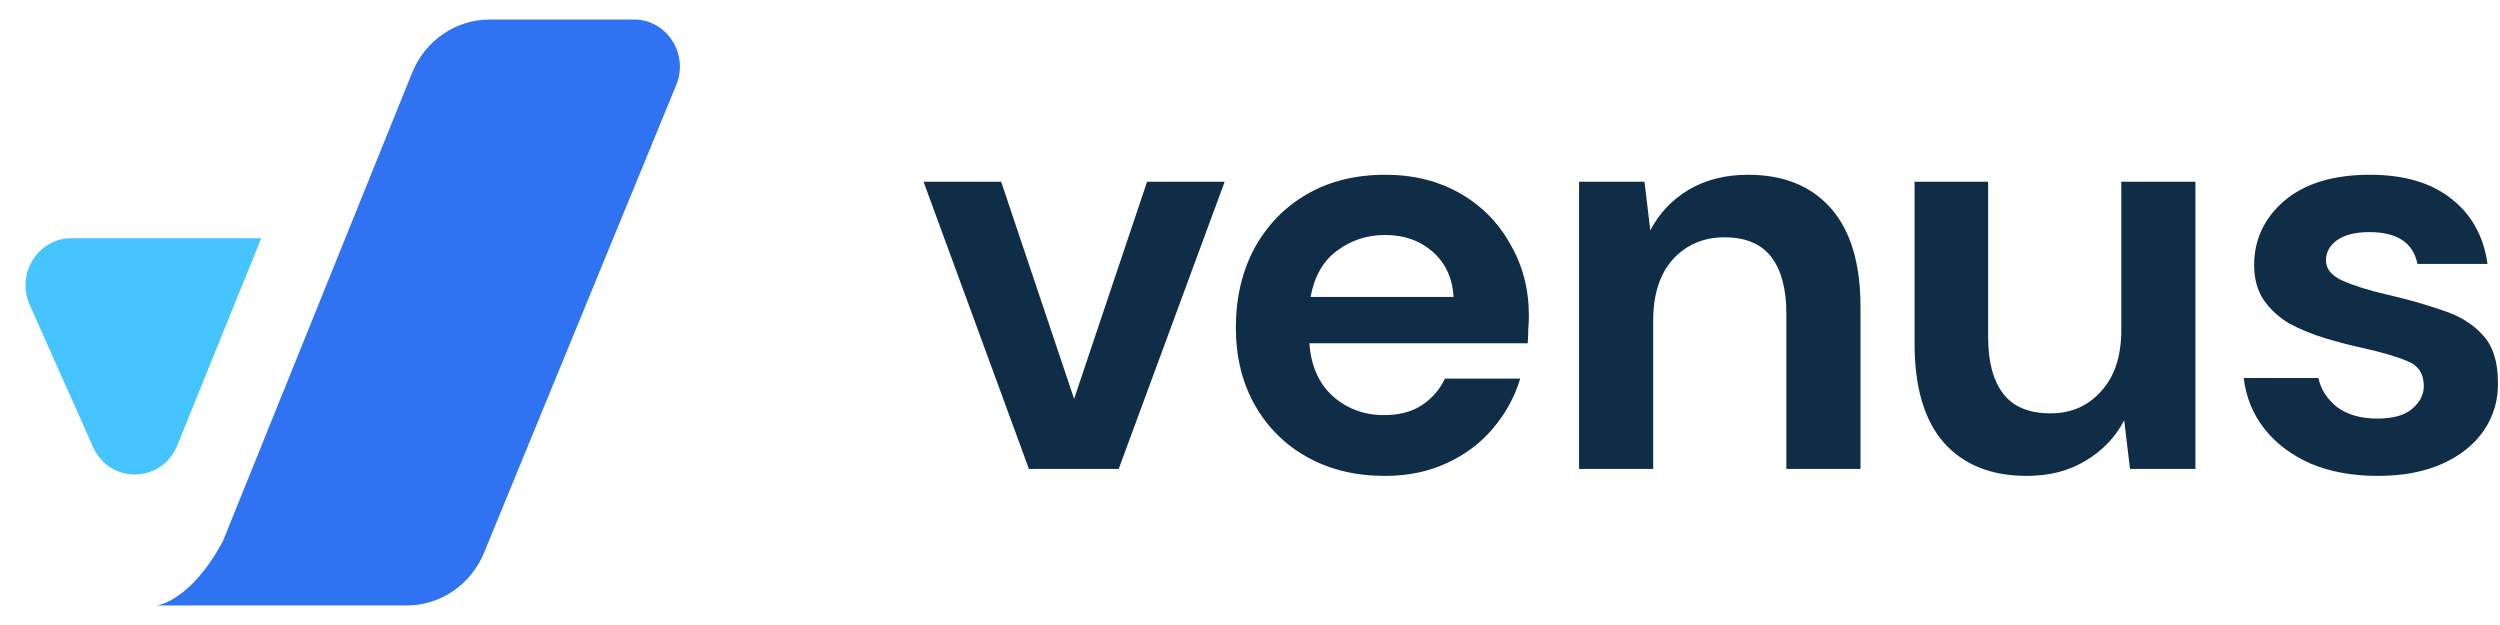
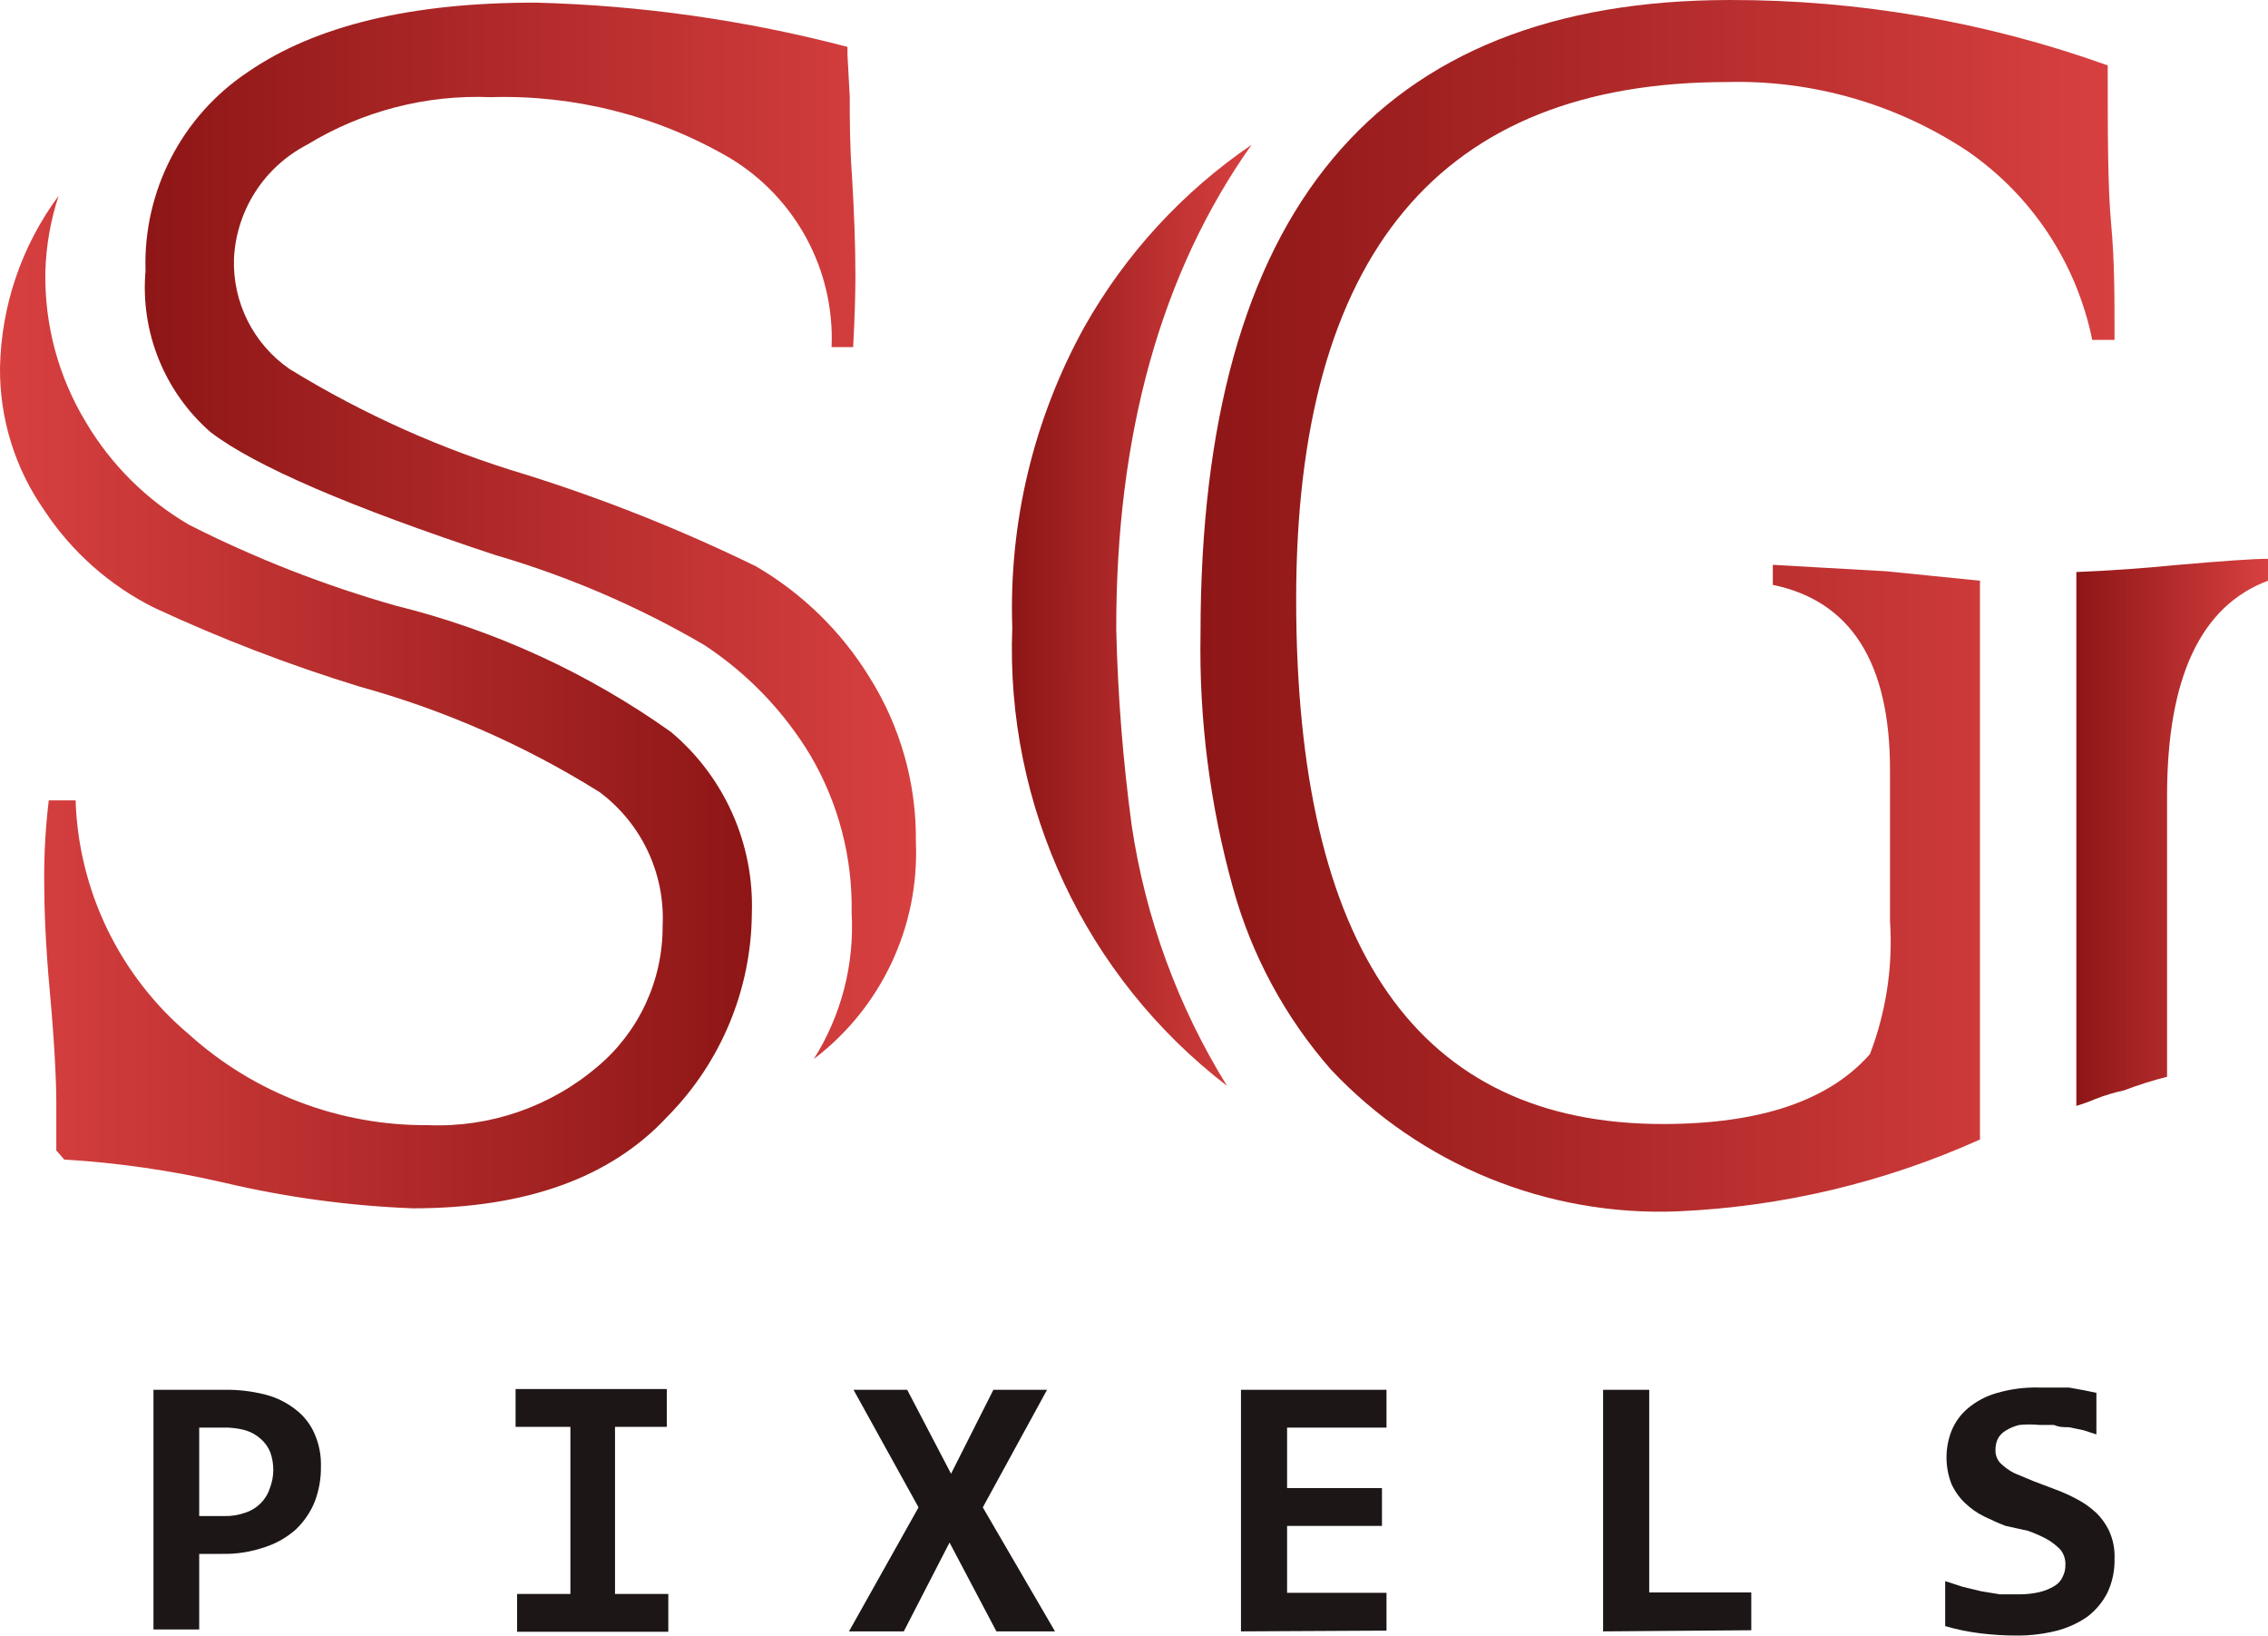
- <svg xmlns="http://www.w3.org/2000/svg" width="128" height="32" viewBox="0 0 128 32" fill="none">
-   <path d="M121.757 24.366C120.452 24.366 119.306 24.158 118.318 23.743C117.329 23.308 116.539 22.715 115.946 21.964C115.353 21.213 114.997 20.344 114.878 19.355H118.703C118.822 19.928 119.138 20.423 119.652 20.838C120.186 21.233 120.867 21.431 121.698 21.431C122.528 21.431 123.131 21.263 123.506 20.927C123.902 20.591 124.099 20.205 124.099 19.77C124.099 19.138 123.823 18.713 123.269 18.495C122.716 18.258 121.945 18.031 120.956 17.814C120.324 17.675 119.682 17.507 119.029 17.309C118.377 17.112 117.774 16.865 117.221 16.568C116.687 16.252 116.252 15.857 115.916 15.382C115.58 14.888 115.412 14.285 115.412 13.574C115.412 12.269 115.926 11.172 116.954 10.283C118.001 9.393 119.464 8.948 121.342 8.948C123.081 8.948 124.465 9.354 125.493 10.164C126.54 10.975 127.163 12.091 127.361 13.514H123.773C123.556 12.427 122.735 11.884 121.312 11.884C120.601 11.884 120.047 12.022 119.652 12.299C119.276 12.575 119.089 12.921 119.089 13.336C119.089 13.771 119.375 14.117 119.948 14.374C120.522 14.631 121.283 14.868 122.231 15.086C123.259 15.323 124.198 15.59 125.048 15.886C125.918 16.163 126.61 16.588 127.123 17.161C127.637 17.715 127.894 18.515 127.894 19.563C127.914 20.472 127.677 21.292 127.183 22.024C126.689 22.755 125.977 23.328 125.048 23.743C124.119 24.158 123.022 24.366 121.757 24.366Z" fill="#102D47" />
-   <path d="M103.778 24.366C101.94 24.366 100.517 23.793 99.509 22.646C98.52 21.5 98.026 19.82 98.026 17.606V9.304H101.792V17.25C101.792 18.515 102.048 19.484 102.562 20.156C103.076 20.828 103.887 21.164 104.994 21.164C106.041 21.164 106.901 20.788 107.573 20.037C108.265 19.286 108.611 18.238 108.611 16.894V9.304H112.406V24.01H109.056L108.759 21.52C108.304 22.389 107.642 23.081 106.773 23.595C105.923 24.109 104.924 24.366 103.778 24.366Z" fill="#102D47" />
-   <path d="M80.848 24.01V9.304H84.198L84.495 11.795C84.949 10.925 85.601 10.233 86.451 9.719C87.321 9.205 88.339 8.948 89.505 8.948C91.324 8.948 92.737 9.522 93.745 10.668C94.753 11.815 95.257 13.495 95.257 15.708V24.01H91.462V16.064C91.462 14.799 91.205 13.831 90.691 13.159C90.177 12.487 89.377 12.151 88.29 12.151C87.222 12.151 86.343 12.526 85.651 13.277C84.979 14.028 84.643 15.076 84.643 16.42V24.01H80.848Z" fill="#102D47" />
-   <path d="M70.896 24.366C69.413 24.366 68.099 24.05 66.953 23.417C65.806 22.785 64.907 21.895 64.254 20.749C63.602 19.602 63.276 18.278 63.276 16.776C63.276 15.254 63.592 13.9 64.225 12.714C64.877 11.528 65.767 10.609 66.893 9.957C68.04 9.285 69.384 8.948 70.925 8.948C72.368 8.948 73.643 9.265 74.75 9.897C75.857 10.53 76.717 11.399 77.33 12.506C77.962 13.594 78.278 14.809 78.278 16.153C78.278 16.371 78.269 16.598 78.249 16.835C78.249 17.072 78.239 17.319 78.219 17.576H67.041C67.121 18.723 67.516 19.622 68.228 20.274C68.959 20.927 69.838 21.253 70.866 21.253C71.637 21.253 72.279 21.085 72.793 20.749C73.327 20.393 73.722 19.938 73.979 19.385H77.834C77.557 20.314 77.093 21.164 76.44 21.935C75.808 22.686 75.017 23.279 74.068 23.714C73.139 24.148 72.082 24.366 70.896 24.366ZM70.925 12.032C69.996 12.032 69.176 12.299 68.465 12.832C67.753 13.346 67.299 14.137 67.101 15.204H74.424C74.365 14.236 74.009 13.465 73.357 12.892C72.704 12.319 71.894 12.032 70.925 12.032Z" fill="#102D47" />
-   <path d="M52.682 24.01L47.286 9.304H51.259L54.994 20.422L58.73 9.304H62.703L57.277 24.01H52.682Z" fill="#102D47" />
-   <path d="M9.074 22.808L13.377 12.196H3.66C1.947 12.196 0.809 14.012 1.52 15.608L4.762 22.884C5.616 24.799 8.286 24.752 9.074 22.808Z" fill="#46C4FF" />
-   <path d="M32.457 1H25.073C23.335 1 21.769 2.073 21.104 3.718L11.416 27.699C10.072 30.225 8.568 30.952 7.984 31H20.821C22.549 31 24.109 29.939 24.78 28.306L34.625 4.346C35.278 2.757 34.139 1 32.457 1Z" fill="#2F73F2" />
+ <svg xmlns="http://www.w3.org/2000/svg" xmlns:xlink="http://www.w3.org/1999/xlink" id="Layer_1" data-name="Layer 1" width="60" height="43.26" viewBox="0 0 60 43.26">
+   <defs>
+     <linearGradient id="linear-gradient" y1="26.22" x2="19.89" y2="26.22" gradientUnits="userSpaceOnUse">
+       <stop offset="0" stop-color="#d84040" />
+       <stop offset="1" stop-color="#8e1616" />
+     </linearGradient>
+     <linearGradient id="linear-gradient-2" x1="3.85" y1="21.68" x2="24.27" y2="21.68" gradientUnits="userSpaceOnUse">
+       <stop offset="0" stop-color="#8e1616" />
+       <stop offset="1" stop-color="#d84040" />
+     </linearGradient>
+     <linearGradient id="linear-gradient-3" x1="31.74" y1="23.66" x2="55.93" y2="23.66" xlink:href="#linear-gradient-2" />
+     <linearGradient id="linear-gradient-4" x1="26.78" y1="23.91" x2="33.11" y2="23.91" xlink:href="#linear-gradient-2" />
+     <linearGradient id="linear-gradient-5" x1="54.93" y1="29.65" x2="60" y2="29.65" xlink:href="#linear-gradient-2" />
+   </defs>
+   <path d="M8.49,46.43a2.51,2.51,0,0,1-.16.92,2.11,2.11,0,0,1-.5.74,2.26,2.26,0,0,1-.82.47,3.23,3.23,0,0,1-1.13.18H5.27v2H4.06V44.4H5.93a4.1,4.1,0,0,1,1.1.13,2.15,2.15,0,0,1,.8.4,1.59,1.59,0,0,1,.49.63A2,2,0,0,1,8.49,46.43Zm-1.26.09a1.4,1.4,0,0,0-.08-.47.94.94,0,0,0-.25-.35,1.07,1.07,0,0,0-.41-.23,2,2,0,0,0-.59-.07H5.27v2.34h.67a1.55,1.55,0,0,0,.55-.09A1,1,0,0,0,7.14,47,1.35,1.35,0,0,0,7.23,46.52Z" transform="translate(0 -7.64)" fill="#1d1616" />
+   <path d="M13.64,45.38v-1h4v1H16.27V49.8h1.41v1h-4v-1h1.41V45.38Z" transform="translate(0 -7.64)" fill="#1d1616" />
+   <path d="M26.36,50.79l-1.24-2.35-1.21,2.35H22.46l1.84-3.28L22.58,44.4H24l1.16,2.22,1.12-2.22h1.42L26,47.51l1.91,3.28Z" transform="translate(0 -7.64)" fill="#1d1616" />
+   <path d="M32.83,50.79V44.4h3.85v1H34.05V47h2.51v1H34.05v1.77h2.63v1Z" transform="translate(0 -7.64)" fill="#1d1616" />
+   <path d="M42.41,50.79V44.4h1.22v5.36h2.7v1Z" transform="translate(0 -7.64)" fill="#1d1616" />
+   <path d="M55.94,48.86a2,2,0,0,1-.19.91,1.85,1.85,0,0,1-.54.64,2.53,2.53,0,0,1-.83.37,4.24,4.24,0,0,1-1,.12,7.82,7.82,0,0,1-1-.06,5.78,5.78,0,0,1-.92-.19V49.46l.46.15.5.12.49.08.47,0a2.4,2.4,0,0,0,.58-.06,1.43,1.43,0,0,0,.39-.16.52.52,0,0,0,.22-.25.64.64,0,0,0,.07-.31.6.6,0,0,0-.13-.4,1.55,1.55,0,0,0-.36-.28,3.39,3.39,0,0,0-.5-.22L53.06,48c-.19-.07-.38-.16-.57-.25a2,2,0,0,1-.5-.35,1.64,1.64,0,0,1-.36-.5,1.93,1.93,0,0,1,0-1.42,1.52,1.52,0,0,1,.43-.59,2.05,2.05,0,0,1,.75-.4,3.63,3.63,0,0,1,1.11-.15l.4,0,.41,0,.39.07.34.07v1.1l-.34-.11-.38-.08c-.13,0-.27,0-.4-.06l-.38,0a2.76,2.76,0,0,0-.54,0,1.22,1.22,0,0,0-.36.15.55.55,0,0,0-.21.22.68.68,0,0,0-.06.29.49.49,0,0,0,.13.35,1.52,1.52,0,0,0,.36.26l.5.21.58.22a4.29,4.29,0,0,1,.58.26,2.24,2.24,0,0,1,.5.35,1.64,1.64,0,0,1,.36.5A1.59,1.59,0,0,1,55.94,48.86Z" transform="translate(0 -7.64)" fill="#1d1616" />
+   <path d="M1.29,28.81H2A8.45,8.45,0,0,0,5,35a9.33,9.33,0,0,0,6.32,2.4,6.5,6.5,0,0,0,4.49-1.55,4.83,4.83,0,0,0,1.72-3.72,4.16,4.16,0,0,0-1.67-3.54,24,24,0,0,0-6.35-2.79,42.35,42.35,0,0,1-5.42-2.08,7.49,7.49,0,0,1-2.93-2.6A6.48,6.48,0,0,1,0,17.36a7.89,7.89,0,0,1,1.55-4.54,7.07,7.07,0,0,0-.35,2,7.41,7.41,0,0,0,1.08,4A7.65,7.65,0,0,0,5,21.52a30.6,30.6,0,0,0,5.47,2.14A21.42,21.42,0,0,1,17.75,27a6,6,0,0,1,2.14,4.81,7.72,7.72,0,0,1-2.23,5.36q-2.25,2.43-6.74,2.43a26.22,26.22,0,0,1-5-.68,25.42,25.42,0,0,0-4.22-.61l-.21-.24c0-.33,0-.76,0-1.28s-.05-1.6-.17-2.9S1.17,31.62,1.17,31A16.92,16.92,0,0,1,1.29,28.81Z" transform="translate(0 -7.64)" fill="url(#linear-gradient)" />
+   <path d="M22.57,16.82H22a5.57,5.57,0,0,0-2.69-5,11.86,11.86,0,0,0-6.33-1.61,8.64,8.64,0,0,0-4.86,1.26,3.59,3.59,0,0,0-1.93,3A3.41,3.41,0,0,0,7.66,17.4a26.26,26.26,0,0,0,6.24,2.79A43.57,43.57,0,0,1,20,22.62,8.61,8.61,0,0,1,23,25.55a8,8,0,0,1,1.23,4.36,6.85,6.85,0,0,1-2.7,5.74,6.55,6.55,0,0,0,1-3.87,7.92,7.92,0,0,0-1.09-4.16,9.14,9.14,0,0,0-2.81-2.92,24.63,24.63,0,0,0-5.53-2.38q-5.78-1.91-7.53-3.25A5.08,5.08,0,0,1,3.85,14.8a6.08,6.08,0,0,1,2.7-5.25q2.68-1.85,7.64-1.84a36.16,36.16,0,0,1,8.23,1.17v.21l.06,1.11c0,.58,0,1.29.06,2.11.06,1,.09,1.87.09,2.63C22.63,15.45,22.61,16.08,22.57,16.82Z" transform="translate(0 -7.64)" fill="url(#linear-gradient-2)" />
+   <path d="M52.38,23V37.78a21.79,21.79,0,0,1-8,1.9,11.94,11.94,0,0,1-9.17-3.75,12.23,12.23,0,0,1-2.59-4.8,23.5,23.5,0,0,1-.86-6.73q0-16.75,14-16.76a29.47,29.47,0,0,1,10,1.73c0,1.82,0,3.21.09,4.19s.09,1.86.09,3.07h-.59a8,8,0,0,0-3.31-5,11,11,0,0,0-6.35-1.82q-11.4,0-11.4,13.68,0,13.88,9.7,13.88c2.58,0,4.4-.62,5.48-1.85A8.3,8.3,0,0,0,50,32V28q0-4.25-3.1-4.89v-.53l3,.17Z" transform="translate(0 -7.64)" fill="url(#linear-gradient-3)" />
+   <path d="M33.11,11.47q-3.59,5.07-3.58,12.82a47,47,0,0,0,.41,5.19,18.15,18.15,0,0,0,2.52,6.88,14.57,14.57,0,0,1-5.68-12.12,15.36,15.36,0,0,1,1.9-7.94A14.37,14.37,0,0,1,33.11,11.47Z" transform="translate(0 -7.64)" fill="url(#linear-gradient-4)" />
+   <path d="M54.93,36.89V22.77q1.41-.06,2.58-.18c1.27-.11,2.1-.17,2.49-.17V23Q57.33,24,57.33,28.69v7.43a10.53,10.53,0,0,0-1.14.36,5,5,0,0,0-.76.23A4.52,4.52,0,0,1,54.93,36.89Z" transform="translate(0 -7.64)" fill="url(#linear-gradient-5)" />
</svg>
